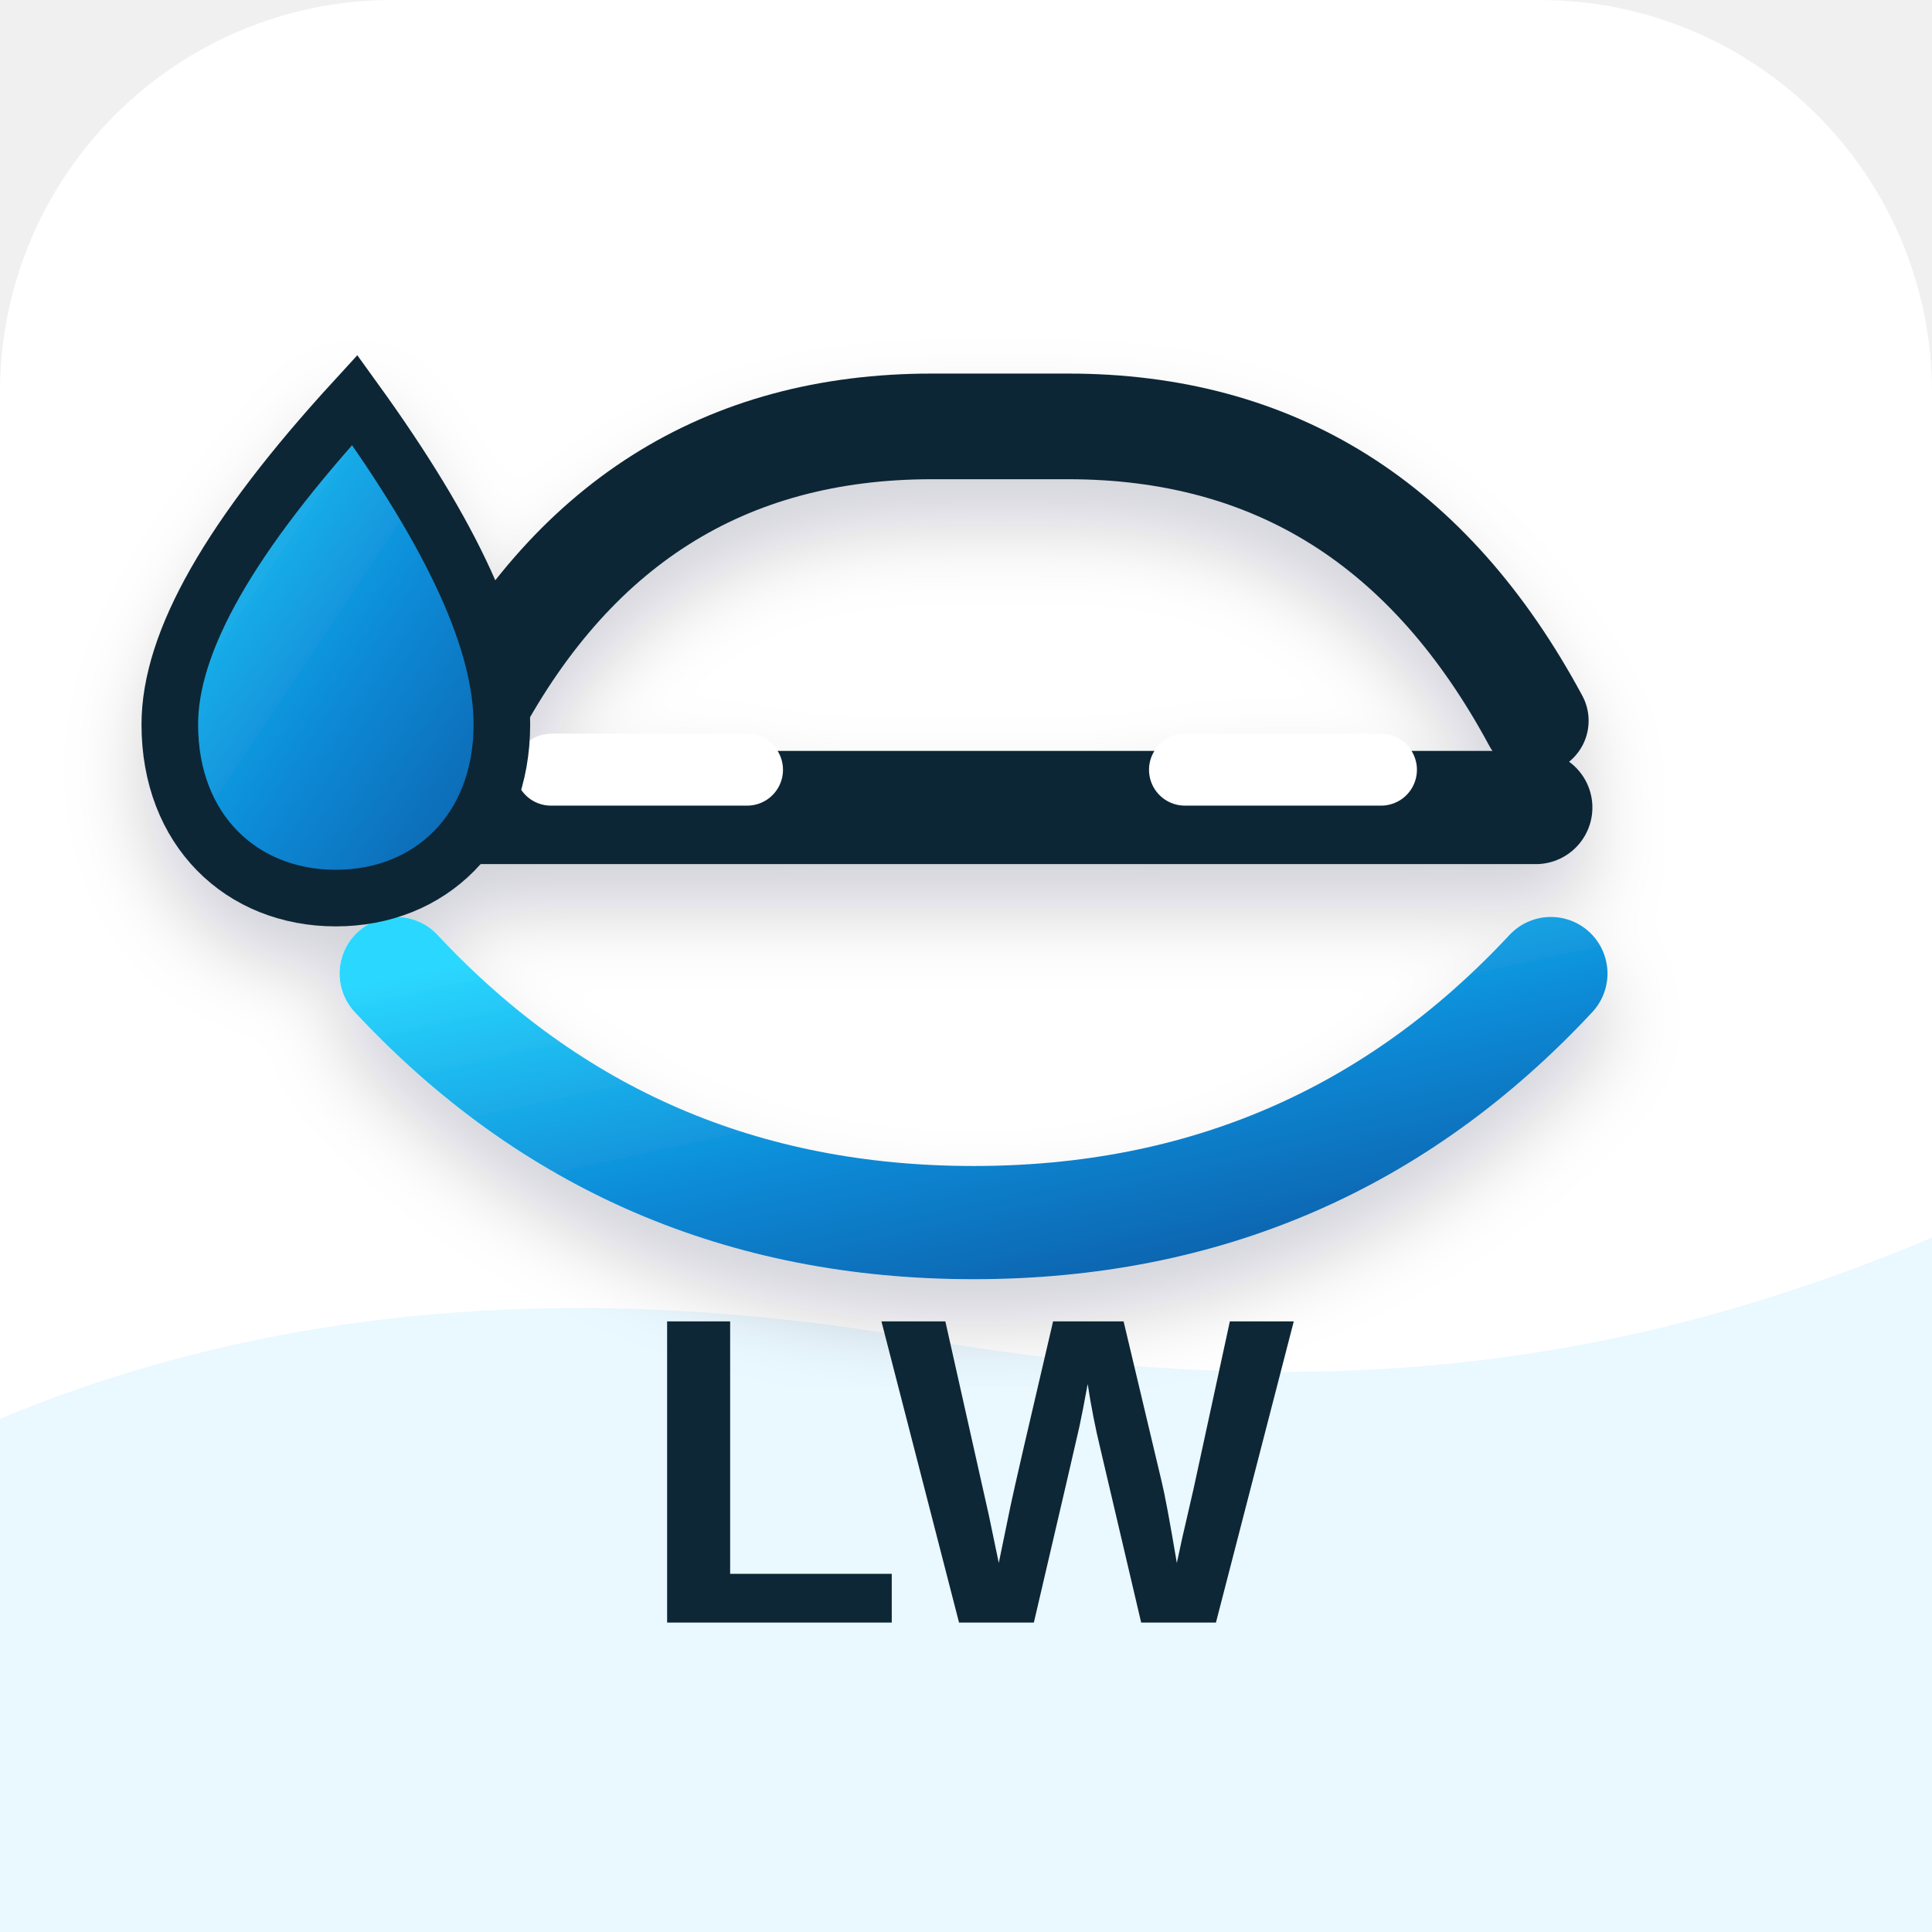
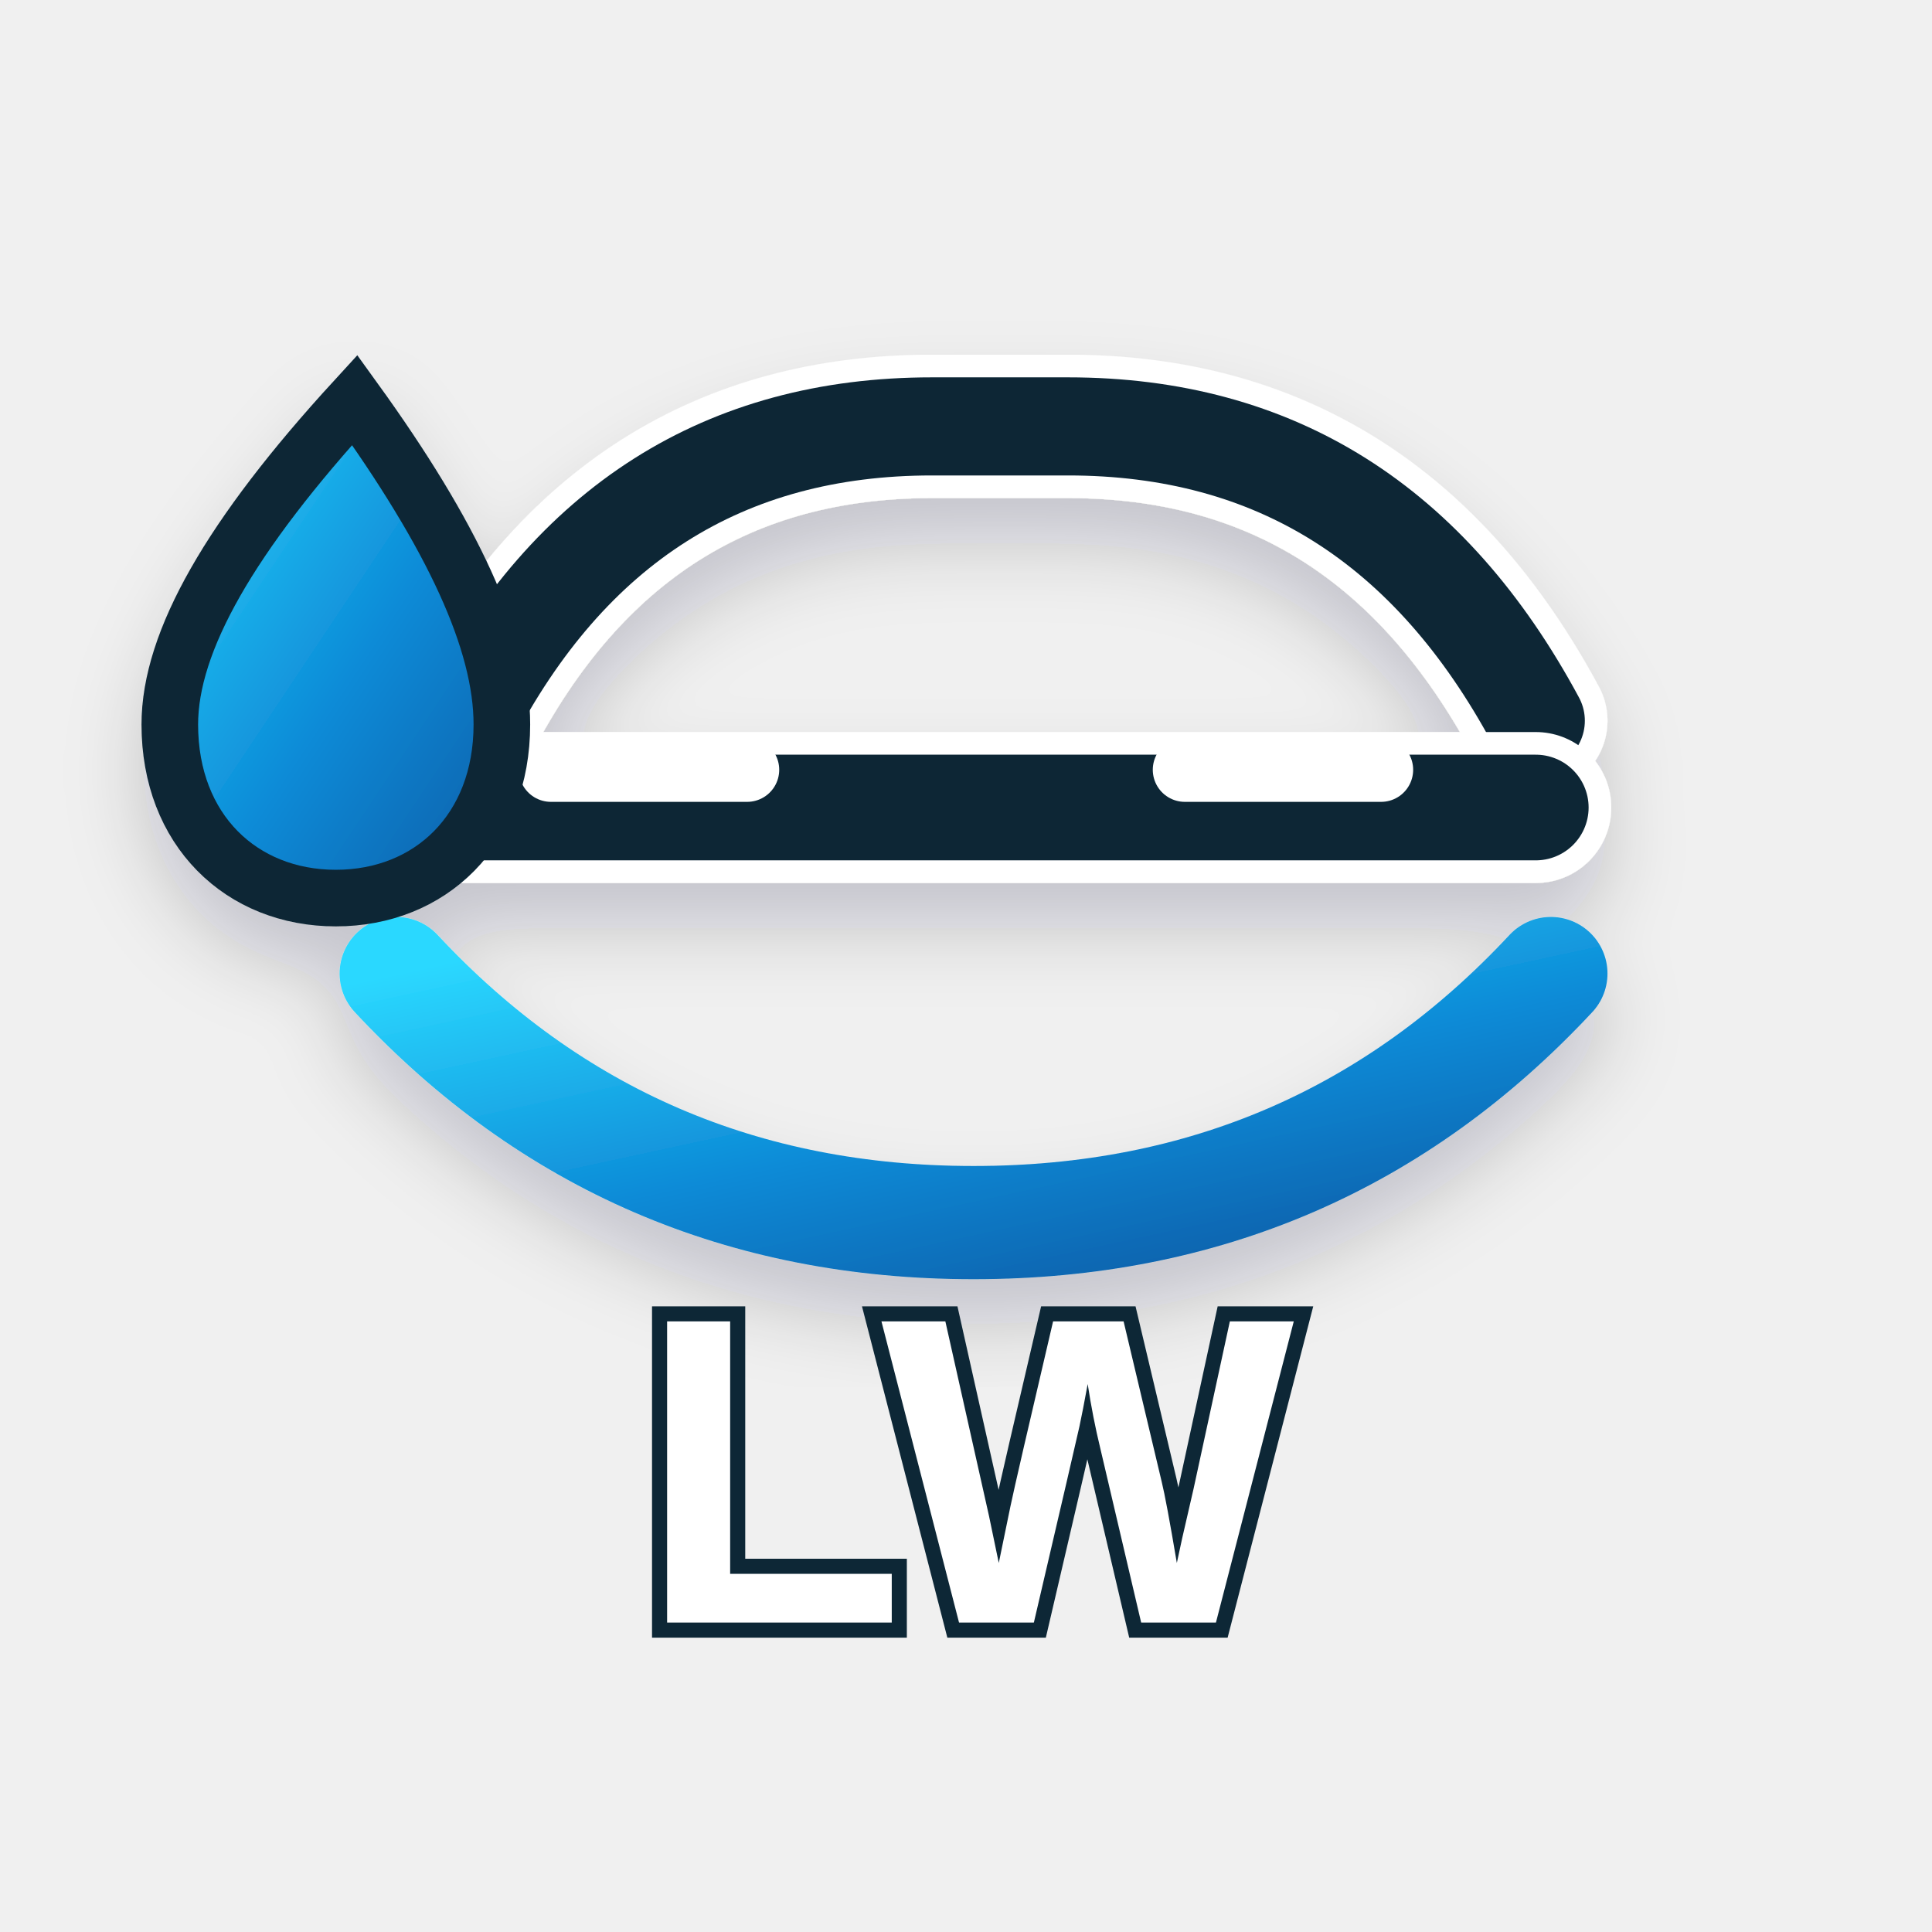
<svg xmlns="http://www.w3.org/2000/svg" viewBox="0 0 512 512" role="img" aria-label="Luciano Wash LW">
  <defs>
    <linearGradient id="water" x1="0" y1="0" x2="1" y2="1">
      <stop offset="0" stop-color="#2bd8ff" />
      <stop offset=".55" stop-color="#0d8bd7" />
      <stop offset="1" stop-color="#075ca7" />
    </linearGradient>
    <filter id="shadow" x="-20%" y="-20%" width="140%" height="140%">
      <feDropShadow dx="0" dy="12" stdDeviation="10" flood-color="#081723" flood-opacity=".18" />
    </filter>
  </defs>
-   <rect width="512" height="512" rx="104" fill="#ffffff" />
-   <path d="M0 376c72-30 154-37 245-21 106 18 186 7 267-27v184H0z" fill="#eaf8ff" />
  <g filter="url(#shadow)">
-     <path d="M124 191c27-52 68-78 123-78h36c55 0 96 26 124 78" fill="none" stroke="#0d2736" stroke-width="28" stroke-linecap="round" />
-     <path d="M105 214h302" fill="none" stroke="#0d2736" stroke-width="30" stroke-linecap="round" />
-     <path d="M146 204h52M314 204h52" stroke="#ffffff" stroke-width="19" stroke-linecap="round" />
+     <path d="M124 191c27-52 68-78 123-78h36c55 0 96 26 124 78" fill="none" stroke="#ffffff" stroke-width="38" stroke-linecap="round" />
+     <path d="M124 191c27-52 68-78 123-78h36c55 0 96 26 124 78" fill="none" stroke="#0d2736" stroke-width="26" stroke-linecap="round" />
+     <path d="M105 214h302" fill="none" stroke="#ffffff" stroke-width="40" stroke-linecap="round" />
+     <path d="M105 214h302" fill="none" stroke="#0d2736" stroke-width="28" stroke-linecap="round" />
+     <path d="M146 204h52M314 204h52" stroke="#ffffff" stroke-width="17" stroke-linecap="round" />
    <path d="M105 258c41 44 92 66 153 66s112-22 153-66" fill="none" stroke="url(#water)" stroke-width="30" stroke-linecap="round" />
    <path d="M94 106c26 36 39 64 39 86 0 28-19 46-44 46s-44-18-44-46c0-22 16-50 49-86z" fill="url(#water)" stroke="#0d2736" stroke-width="15" />
  </g>
-   <text x="256" y="430" text-anchor="middle" font-family="Arial, Helvetica, sans-serif" font-size="116" font-weight="900" fill="#0d2736">LW</text>
+   <text x="256" y="430" text-anchor="middle" font-family="Arial, Helvetica, sans-serif" font-size="116" font-weight="900" fill="#ffffff" stroke="#0d2736" stroke-width="8" paint-order="stroke">LW</text>
</svg>
